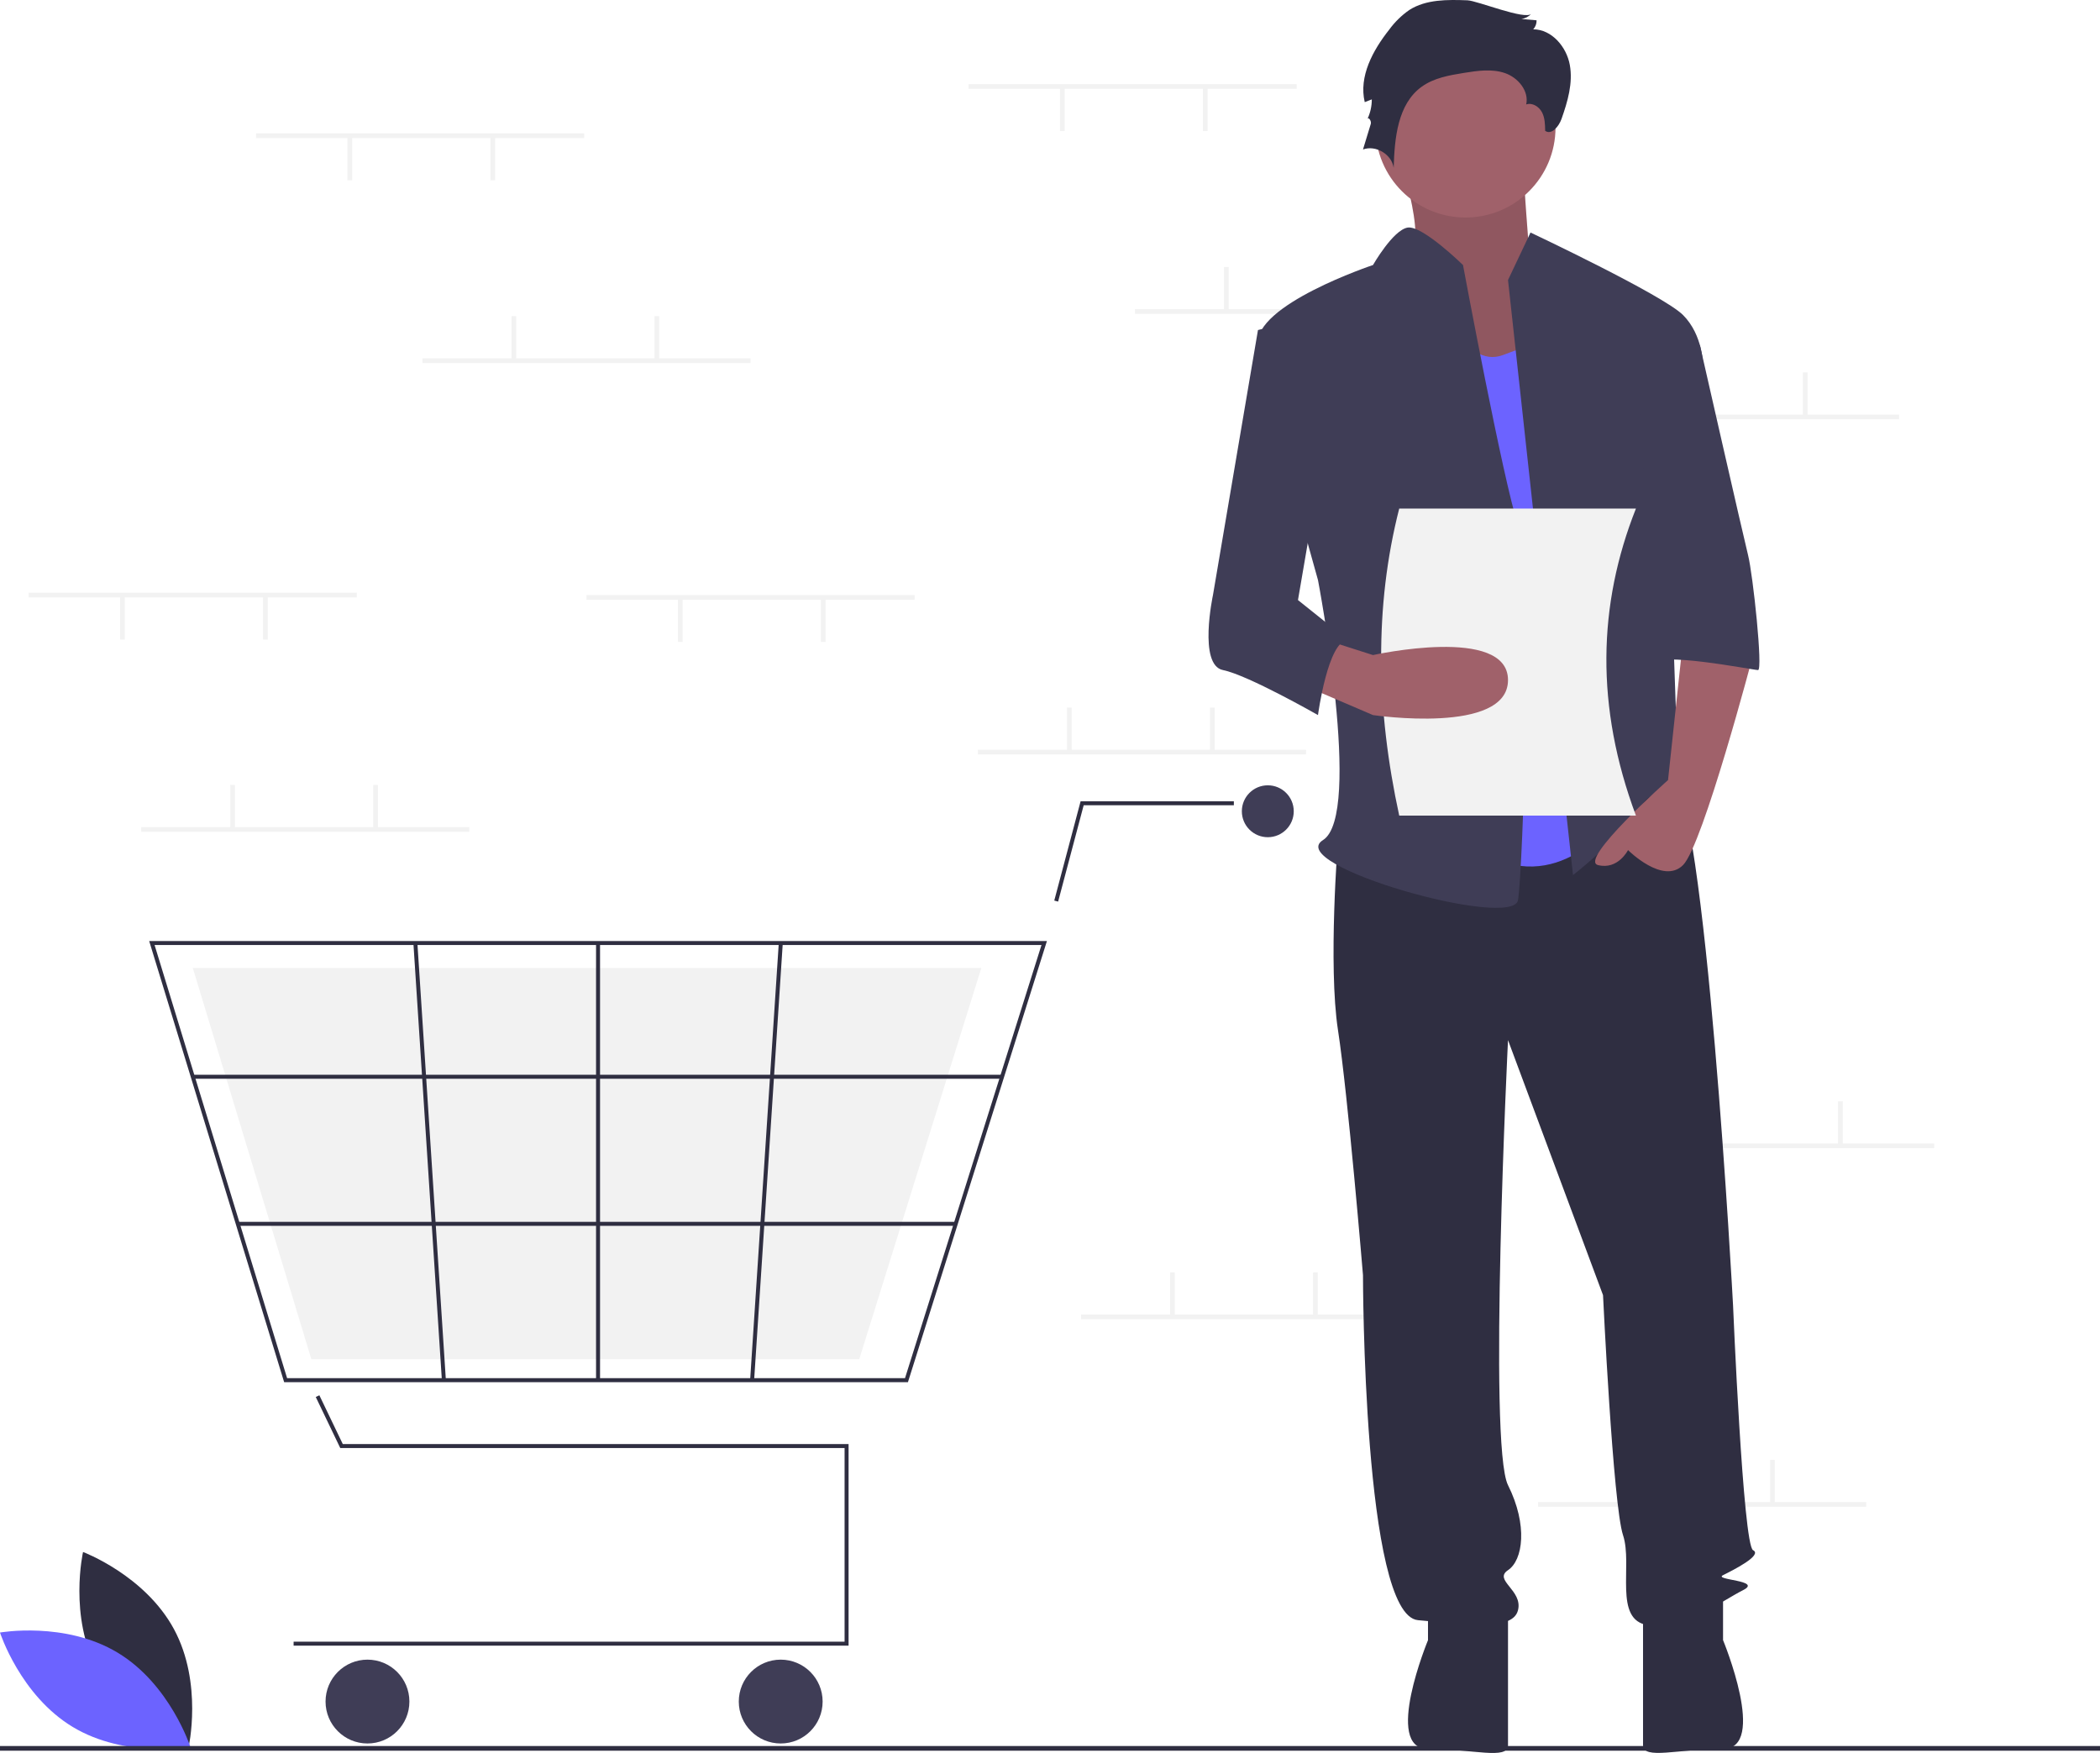
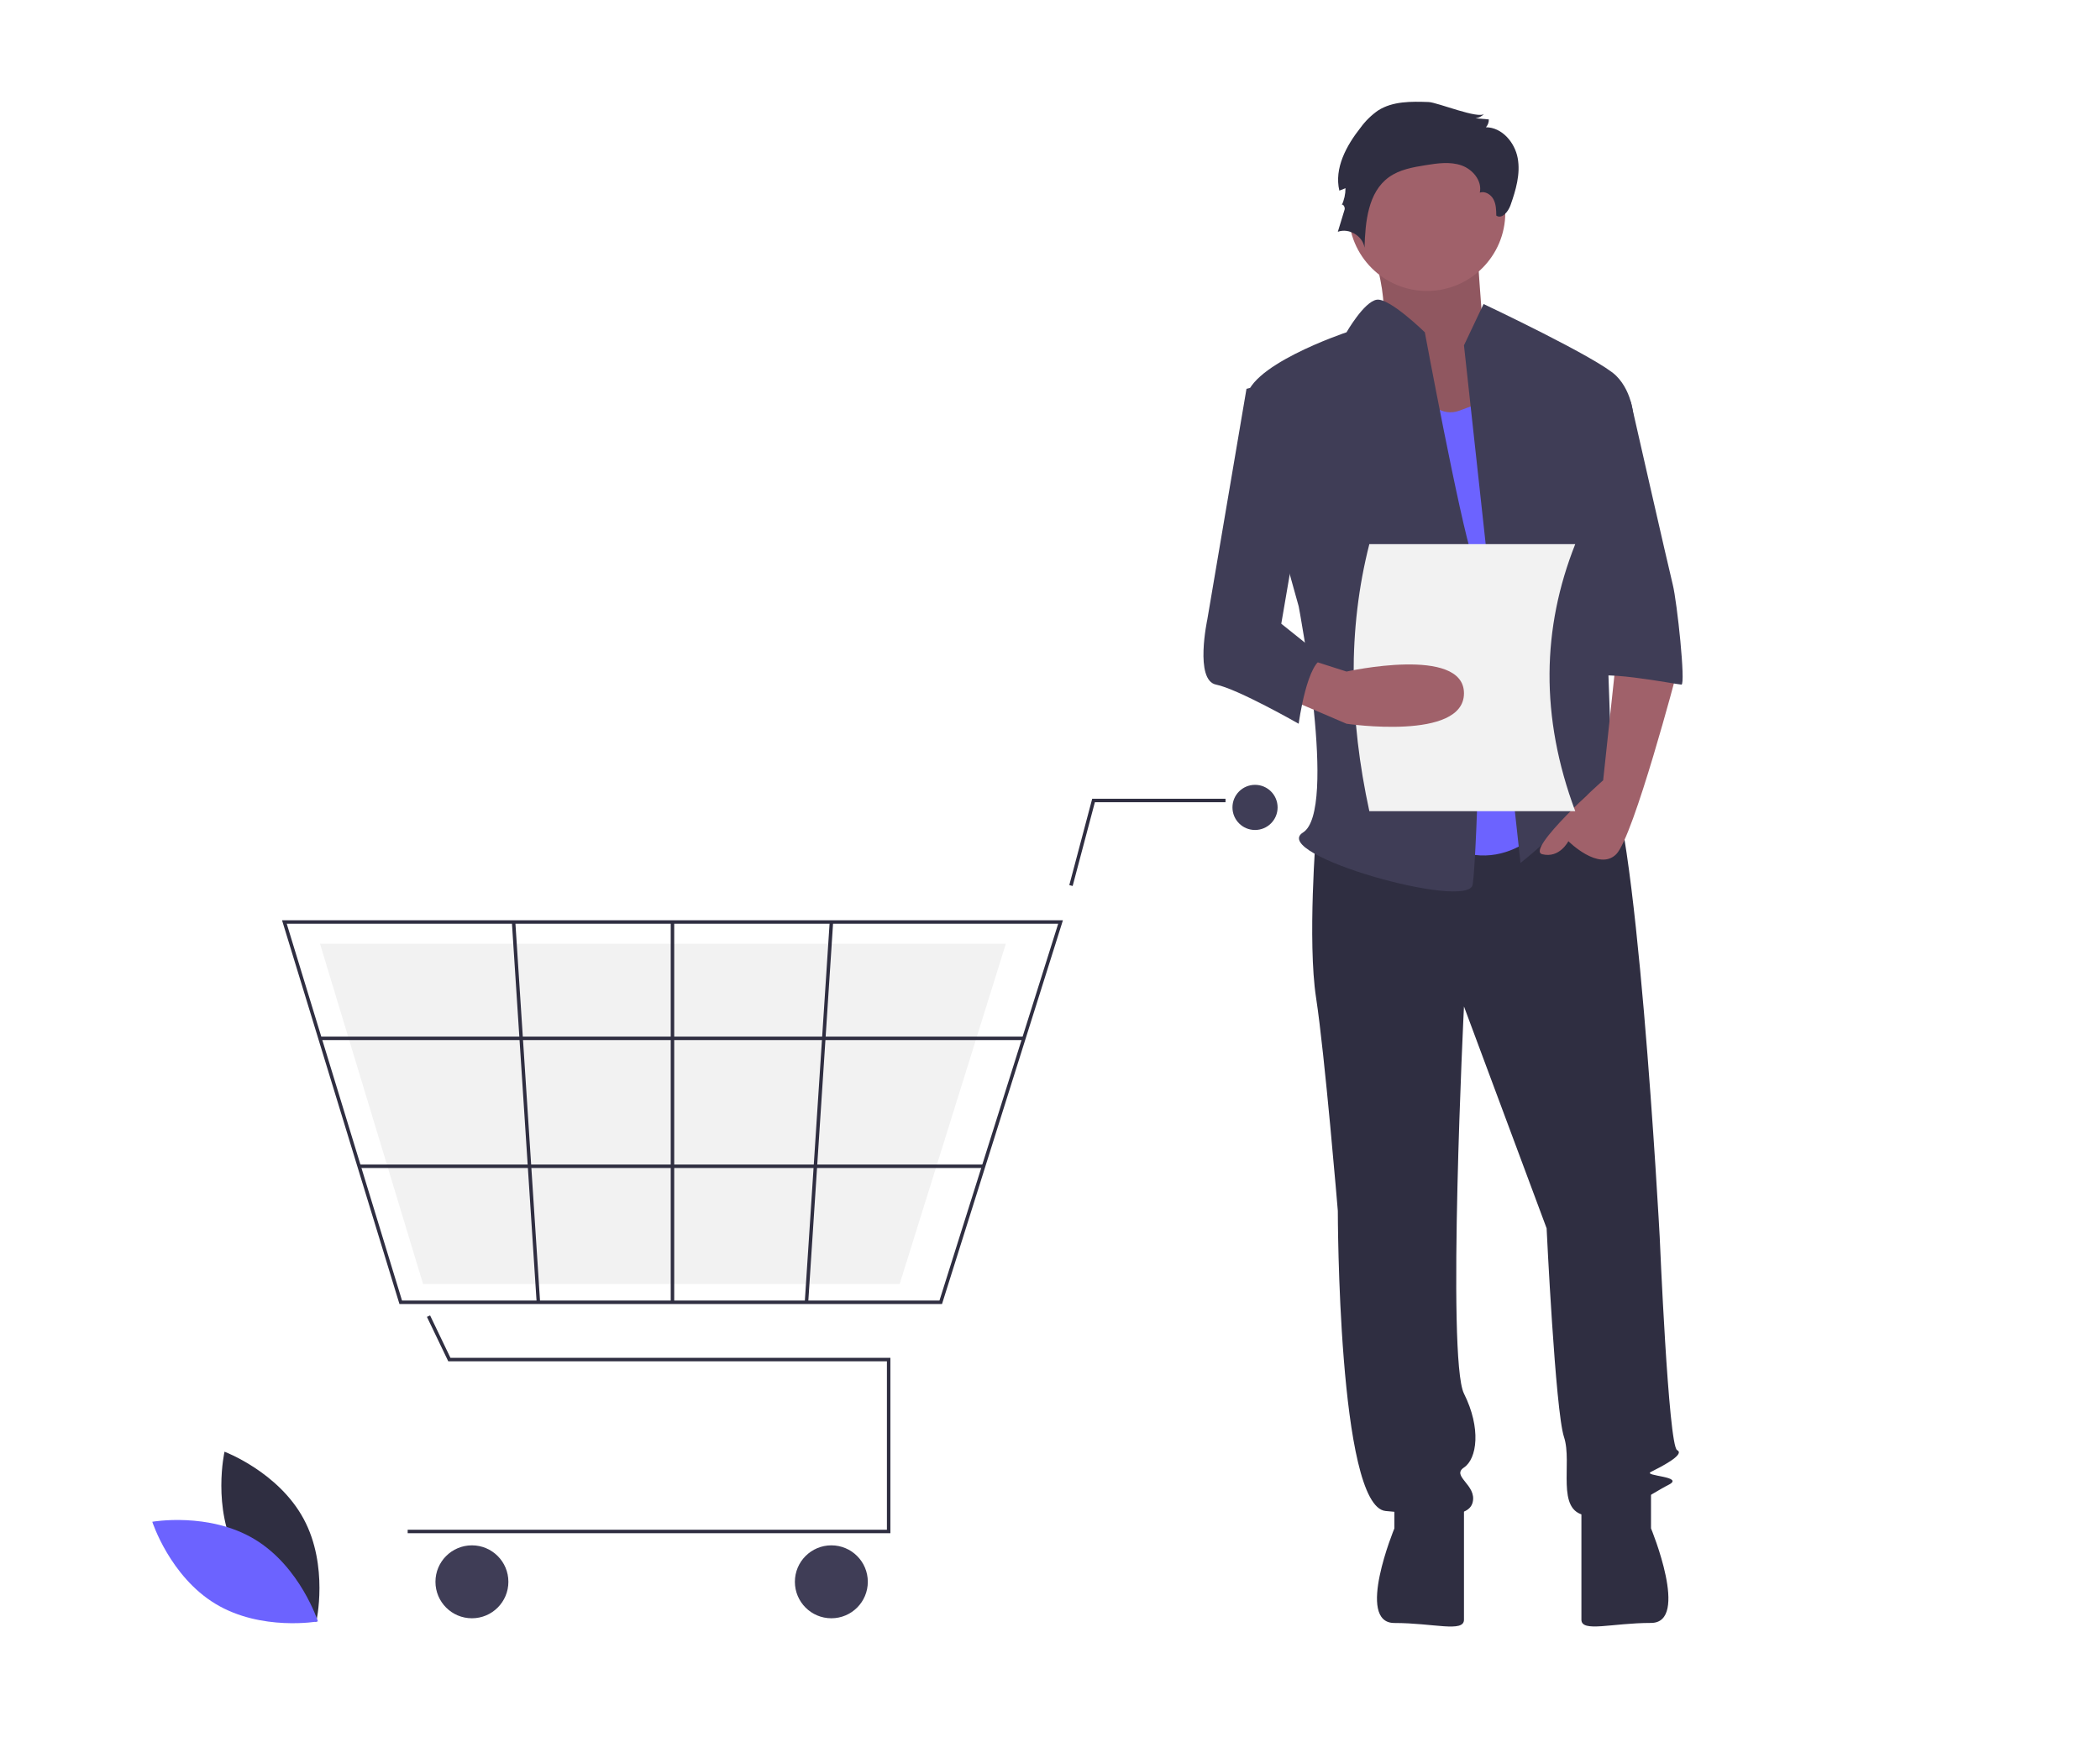
- <svg xmlns="http://www.w3.org/2000/svg" data-name="Layer 1" width="896" height="747.971" viewBox="0 0 896 747.971">
-   <path d="M193.634,788.752c12.428,23.049,38.806,32.944,38.806,32.944s6.227-27.475-6.201-50.524-38.806-32.944-38.806-32.944S181.206,765.703,193.634,788.752Z" transform="translate(-152 -76.01429)" fill="#2f2e41" />
-   <path d="M202.177,781.169c22.438,13.5,31.08,40.314,31.08,40.314s-27.738,4.927-50.177-8.573S152,772.596,152,772.596,179.738,767.67,202.177,781.169Z" transform="translate(-152 -76.01429)" fill="#6c63ff" />
-   <rect x="413.248" y="35.908" width="140" height="2" fill="#f2f2f2" />
-   <rect x="513.249" y="37.408" width="2" height="18.5" fill="#f2f2f2" />
-   <rect x="452.248" y="37.408" width="2" height="18.5" fill="#f2f2f2" />
-   <rect x="484.248" y="131.908" width="140" height="2" fill="#f2f2f2" />
-   <rect x="522.249" y="113.908" width="2" height="18.5" fill="#f2f2f2" />
-   <rect x="583.249" y="113.908" width="2" height="18.5" fill="#f2f2f2" />
-   <rect x="670.249" y="176.908" width="140" height="2" fill="#f2f2f2" />
-   <rect x="708.249" y="158.908" width="2" height="18.5" fill="#f2f2f2" />
-   <rect x="769.249" y="158.908" width="2" height="18.5" fill="#f2f2f2" />
-   <rect x="656.249" y="640.908" width="140" height="2" fill="#f2f2f2" />
-   <rect x="694.249" y="622.908" width="2" height="18.5" fill="#f2f2f2" />
-   <rect x="755.249" y="622.908" width="2" height="18.5" fill="#f2f2f2" />
-   <rect x="417.248" y="319.908" width="140" height="2" fill="#f2f2f2" />
-   <rect x="455.248" y="301.908" width="2" height="18.5" fill="#f2f2f2" />
-   <rect x="516.249" y="301.908" width="2" height="18.5" fill="#f2f2f2" />
-   <rect x="461.248" y="560.908" width="140" height="2" fill="#f2f2f2" />
-   <rect x="499.248" y="542.908" width="2" height="18.5" fill="#f2f2f2" />
-   <rect x="560.249" y="542.908" width="2" height="18.5" fill="#f2f2f2" />
-   <rect x="685.249" y="487.908" width="140" height="2" fill="#f2f2f2" />
-   <rect x="723.249" y="469.908" width="2" height="18.5" fill="#f2f2f2" />
-   <rect x="784.249" y="469.908" width="2" height="18.5" fill="#f2f2f2" />
-   <polygon points="362.06 702.184 125.274 702.184 125.274 700.481 360.356 700.481 360.356 617.861 145.18 617.861 134.727 596.084 136.263 595.347 146.252 616.157 362.06 616.157 362.06 702.184" fill="#2f2e41" />
-   <circle cx="156.789" cy="726.033" r="17.887" fill="#3f3d56" />
-   <circle cx="333.101" cy="726.033" r="17.887" fill="#3f3d56" />
-   <circle cx="540.927" cy="346.153" r="11.073" fill="#3f3d56" />
-   <path d="M539.385,665.767H273.237L215.648,477.531H598.693l-.349,1.108Zm-264.889-1.704H538.136l58.234-184.83H217.951Z" transform="translate(-152 -76.01429)" fill="#2f2e41" />
-   <polygon points="366.61 579.958 132.842 579.958 82.26 413.015 418.701 413.015 418.395 413.998 366.61 579.958" fill="#f2f2f2" />
-   <polygon points="451.465 384.7 449.818 384.263 461.059 341.894 526.448 341.894 526.448 343.598 462.37 343.598 451.465 384.7" fill="#2f2e41" />
-   <rect x="82.258" y="458.584" width="345.293" height="1.704" fill="#2f2e41" />
-   <rect x="101.459" y="521.344" width="306.319" height="1.704" fill="#2f2e41" />
-   <rect x="254.314" y="402.368" width="1.704" height="186.533" fill="#2f2e41" />
-   <rect x="385.557" y="570.797" width="186.929" height="1.704" transform="translate(-274.7392 936.235) rotate(-86.24919)" fill="#2f2e41" />
-   <rect x="334.457" y="478.185" width="1.704" height="186.929" transform="translate(-188.4687 -52.99638) rotate(-3.729)" fill="#2f2e41" />
-   <rect y="745" width="896" height="2" fill="#2f2e41" />
-   <path d="M747.411,137.89s14.618,41.606,5.622,48.007S783.394,244.573,783.394,244.573l47.229-12.802-25.863-43.74s-3.373-43.74-3.373-50.141S747.411,137.89,747.411,137.89Z" transform="translate(-152 -76.01429)" fill="#a0616a" />
-   <path d="M747.411,137.89s14.618,41.606,5.622,48.007S783.394,244.573,783.394,244.573l47.229-12.802-25.863-43.74s-3.373-43.74-3.373-50.141S747.411,137.89,747.411,137.89Z" transform="translate(-152 -76.01429)" opacity="0.1" />
-   <path d="M722.874,434.468s-4.267,53.341,0,81.079,10.668,104.549,10.668,104.549,0,145.089,23.47,147.222,40.539,4.267,42.673-4.267-10.668-12.802-4.267-17.069,8.535-19.203,0-36.272,0-189.895,0-189.895l40.539,108.816s4.267,89.614,8.535,102.415-4.267,36.272,10.668,38.406,32.005-10.668,40.539-14.936-12.802-4.267-8.535-6.401,17.069-8.535,12.802-10.668-8.535-104.549-8.535-104.549S879.697,414.199,864.762,405.664s-24.537,6.166-24.537,6.166Z" transform="translate(-152 -76.01429)" fill="#2f2e41" />
-   <path d="M761.279,758.784v17.069s-19.203,46.399,0,46.399,34.138,4.808,34.138-1.593V763.051Z" transform="translate(-152 -76.01429)" fill="#2f2e41" />
-   <path d="M887.165,758.754v17.069s19.203,46.399,0,46.399-34.138,4.808-34.138-1.593V763.021Z" transform="translate(-152 -76.01429)" fill="#2f2e41" />
-   <circle cx="625.282" cy="54.408" r="38.406" fill="#a0616a" />
-   <path d="M765.547,201.9s10.668,32.005,27.738,25.604l17.069-6.401L840.225,425.934s-23.47,34.138-57.609,12.802S765.547,201.9,765.547,201.9Z" transform="translate(-152 -76.01429)" fill="#6c63ff" />
-   <path d="M795.418,195.499l9.601-20.27s56.542,26.671,65.076,35.205,8.535,21.337,8.535,21.337l-14.936,53.341s4.267,117.351,4.267,121.618,14.936,27.738,4.267,19.203-12.802-17.069-21.337-4.267-27.738,27.738-27.738,27.738Z" transform="translate(-152 -76.01429)" fill="#3f3d56" />
-   <path d="M870.096,349.122l-6.401,59.742s-38.406,34.138-29.871,36.272,12.802-6.401,12.802-6.401,14.936,14.936,23.47,6.401S899.967,355.523,899.967,355.523Z" transform="translate(-152 -76.01429)" fill="#a0616a" />
-   <path d="M778.1,76.144c-8.514-.304-17.625-.455-24.804,4.133a36.313,36.313,0,0,0-8.572,8.392c-6.992,8.838-13.033,19.959-10.436,30.925l3.016-1.176a19.751,19.751,0,0,1-1.905,8.463c.425-1.235,1.847.762,1.466,2.011L733.543,139.792c5.462-2.002,12.257,2.052,13.088,7.81.38-12.661,1.693-27.18,11.964-34.593,5.18-3.739,11.735-4.88,18.042-5.894,5.818-.935,11.918-1.827,17.491.089s10.319,7.615,9.055,13.371c2.57-.885,5.444.906,6.713,3.309s1.337,5.237,1.375,7.955c2.739,1.936,5.856-1.908,6.973-5.071,2.62-7.424,4.949-15.327,3.538-23.073s-7.723-15.148-15.596-15.174a5.467,5.467,0,0,0,1.422-3.849l-6.489-.548a7.172,7.172,0,0,0,4.286-2.26C802.798,84.731,782.313,76.295,778.1,76.144Z" transform="translate(-152 -76.01429)" fill="#2f2e41" />
-   <path d="M776.215,189.098s-17.369-17.021-23.62-15.978S737.809,189.098,737.809,189.098s-51.208,17.069-49.074,34.138S714.339,323.518,714.339,323.518s19.203,100.282,2.134,110.95,81.079,38.406,83.213,25.604,6.401-140.821,0-160.024S776.215,189.098,776.215,189.098Z" transform="translate(-152 -76.01429)" fill="#3f3d56" />
-   <path d="M850.893,223.236h26.383S895.7,304.315,897.833,312.85s6.401,49.074,4.267,49.074-44.807-8.535-44.807-2.134Z" transform="translate(-152 -76.01429)" fill="#3f3d56" />
-   <path d="M850,424.014H749c-9.856-45.34-10.68-89.146,0-131H850C833.701,334.115,832.682,377.621,850,424.014Z" transform="translate(-152 -76.01429)" fill="#f2f2f2" />
-   <path d="M707.938,368.325,737.809,381.127s57.609,8.535,57.609-14.936-57.609-10.668-57.609-10.668L718.605,349.383Z" transform="translate(-152 -76.01429)" fill="#a0616a" />
-   <path d="M714.339,210.435l-25.604,6.401L669.532,329.919s-6.401,29.871,4.267,32.005S714.339,381.127,714.339,381.127s4.267-32.005,12.802-32.005L705.804,332.053,718.606,257.375Z" transform="translate(-152 -76.01429)" fill="#3f3d56" />
-   <rect x="60.248" y="352.908" width="140" height="2" fill="#f2f2f2" />
-   <rect x="98.249" y="334.908" width="2" height="18.5" fill="#f2f2f2" />
-   <rect x="159.249" y="334.908" width="2" height="18.5" fill="#f2f2f2" />
-   <rect x="109.249" y="56.908" width="140" height="2" fill="#f2f2f2" />
-   <rect x="209.249" y="58.408" width="2" height="18.5" fill="#f2f2f2" />
-   <rect x="148.249" y="58.408" width="2" height="18.5" fill="#f2f2f2" />
-   <rect x="250.249" y="253.908" width="140" height="2" fill="#f2f2f2" />
-   <rect x="350.248" y="255.408" width="2" height="18.5" fill="#f2f2f2" />
-   <rect x="289.248" y="255.408" width="2" height="18.5" fill="#f2f2f2" />
-   <rect x="12.248" y="252.908" width="140" height="2" fill="#f2f2f2" />
-   <rect x="112.249" y="254.408" width="2" height="18.5" fill="#f2f2f2" />
-   <rect x="51.248" y="254.408" width="2" height="18.5" fill="#f2f2f2" />
-   <rect x="180.249" y="152.908" width="140" height="2" fill="#f2f2f2" />
-   <rect x="218.249" y="134.908" width="2" height="18.5" fill="#f2f2f2" />
-   <rect x="279.248" y="134.908" width="2" height="18.5" fill="#f2f2f2" />
+ <svg xmlns="http://www.w3.org/2000/svg" data-name="Layer 1" width="896" height="747.971" viewBox="0 0 1030 859.925">
+   <path d="M 116.28 762.661 C 128.708 785.71 155.086 795.604 155.086 795.604 C 155.086 795.604 161.313 768.129 148.885 745.08 C 136.456 722.031 110.079 712.136 110.079 712.136 C 110.079 712.136 103.852 739.612 116.28 762.661 Z" fill="#2f2e41" />
+   <path d="M 124.822 755.078 C 147.261 768.577 155.903 795.391 155.903 795.391 C 155.903 795.391 128.165 800.318 105.726 786.818 C 83.288 773.319 74.646 746.505 74.646 746.505 C 74.646 746.505 102.384 741.578 124.822 755.078 Z" fill="#6c63ff" />
+   <rect x="657.894" y="163.83" width="2" height="18.5" fill="#f2f2f2" />
+   <rect x="782.894" y="208.83" width="2" height="18.5" fill="#f2f2f2" />
+   <rect x="768.894" y="672.83" width="2" height="18.5" fill="#f2f2f2" />
+   <rect x="797.894" y="519.83" width="2" height="18.5" fill="#f2f2f2" />
+   <polygon points="436.706 752.107 199.92 752.107 199.92 750.404 435.002 750.404 435.002 667.784 219.826 667.784 209.373 646.007 210.909 645.27 220.898 666.08 436.706 666.08 436.706 752.107" fill="#2f2e41" />
+   <circle cx="231.434" cy="775.956" r="17.887" fill="#3f3d56" />
+   <circle cx="407.746" cy="775.956" r="17.887" fill="#3f3d56" />
+   <circle cx="615.573" cy="396.076" r="11.073" fill="#3f3d56" />
+   <path d="M 462.031 639.676 L 195.883 639.676 L 138.294 451.439 L 521.339 451.439 L 520.99 452.547 L 462.031 639.676 Z M 197.143 637.972 L 460.782 637.972 L 519.016 453.143 L 140.597 453.143 L 197.143 637.972 Z" fill="#2f2e41" />
+   <polygon points="441.256 629.881 207.488 629.881 156.906 462.938 493.347 462.938 493.041 463.921 441.256 629.881" fill="#f2f2f2" />
+   <polygon points="526.111 434.623 524.464 434.186 535.705 391.817 601.094 391.817 601.094 393.521 537.016 393.521 526.111 434.623" fill="#2f2e41" />
+   <rect x="156.904" y="508.506" width="345.293" height="1.704" fill="#2f2e41" />
+   <rect x="176.105" y="571.266" width="306.319" height="1.704" fill="#2f2e41" />
+   <rect x="328.96" y="452.291" width="1.704" height="186.533" fill="#2f2e41" />
+   <rect x="385.557" y="570.797" width="186.929" height="1.704" transform="matrix(0.065417, -0.997858, 0.997858, 0.065417, -200.0933, 986.1575)" fill="#2f2e41" />
+   <rect x="334.457" y="478.185" width="1.704" height="186.929" transform="matrix(0.997883, -0.065037, 0.065037, 0.997883, -113.8227, -3.073776)" fill="#2f2e41" />
+   <path d="M 670.057 111.799 C 670.057 111.799 684.675 153.405 675.679 159.806 C 666.683 166.207 706.04 218.481 706.04 218.481 L 753.269 205.679 L 727.406 161.939 C 727.406 161.939 724.032 118.2 724.032 111.799 C 724.032 105.398 670.057 111.799 670.057 111.799 Z" fill="#a0616a" />
+   <path d="M 670.057 111.799 C 670.057 111.799 684.675 153.405 675.679 159.806 C 666.683 166.207 706.04 218.481 706.04 218.481 L 753.269 205.679 L 727.406 161.939 C 727.406 161.939 724.032 118.2 724.032 111.799 C 724.032 105.398 670.057 111.799 670.057 111.799 Z" opacity="0.1" />
+   <path d="M 645.52 408.377 C 645.52 408.377 641.252 461.718 645.52 489.456 C 649.787 517.193 656.188 594.005 656.188 594.005 C 656.188 594.005 656.188 739.093 679.658 741.227 C 703.128 743.36 720.198 745.494 722.331 736.96 C 724.465 728.425 711.663 724.158 718.064 719.89 C 724.465 715.623 726.598 700.687 718.064 683.618 C 709.529 666.549 718.064 493.723 718.064 493.723 L 758.603 602.539 C 758.603 602.539 762.871 692.153 767.138 704.955 C 771.405 717.757 762.871 741.227 777.806 743.36 C 792.742 745.494 809.811 732.692 818.346 728.425 C 826.88 724.158 805.544 724.158 809.811 722.024 C 814.078 719.89 826.88 713.489 822.613 711.356 C 818.346 709.222 814.078 606.807 814.078 606.807 C 814.078 606.807 802.343 388.107 787.408 379.572 C 772.472 371.038 762.871 385.738 762.871 385.738 L 645.52 408.377 Z" fill="#2f2e41" />
+   <path d="M 683.925 732.692 L 683.925 749.761 C 683.925 749.761 664.723 796.161 683.925 796.161 C 703.128 796.161 718.064 800.969 718.064 794.568 L 718.064 736.96 L 683.925 732.692 Z" fill="#2f2e41" />
+   <path d="M 809.811 732.662 L 809.811 749.731 C 809.811 749.731 829.014 796.131 809.811 796.131 C 790.608 796.131 775.673 800.939 775.673 794.538 L 775.673 736.929 L 809.811 732.662 Z" fill="#2f2e41" />
+   <circle cx="699.928" cy="104.331" r="38.406" fill="#a0616a" />
+   <path d="M 688.193 175.808 C 688.193 175.808 698.861 207.813 715.93 201.412 L 732.999 195.011 L 762.871 399.842 C 762.871 399.842 739.4 433.98 705.262 412.644 C 671.123 391.307 688.193 175.808 688.193 175.808 Z" fill="#6c63ff" />
+   <path d="M 718.064 169.407 L 727.665 149.138 C 727.665 149.138 784.207 175.808 792.742 184.343 C 801.276 192.878 801.276 205.679 801.276 205.679 L 786.341 259.021 C 786.341 259.021 790.608 376.372 790.608 380.639 C 790.608 384.907 805.544 408.377 794.875 399.842 C 784.207 391.307 782.074 382.773 773.539 395.575 C 765.004 408.377 745.801 423.312 745.801 423.312 L 718.064 169.407 Z" fill="#3f3d56" />
+   <path d="M 792.742 323.03 L 786.341 382.773 C 786.341 382.773 747.935 416.911 756.47 419.045 C 765.004 421.179 769.272 412.644 769.272 412.644 C 769.272 412.644 784.207 427.58 792.742 419.045 C 801.276 410.51 822.613 329.431 822.613 329.431 L 792.742 323.03 Z" fill="#a0616a" />
+   <path d="M 700.746 50.052 C 692.232 49.748 683.12 49.598 675.942 54.186 C 672.639 56.488 669.742 59.324 667.37 62.577 C 660.378 71.416 654.337 82.536 656.934 93.503 L 659.95 92.326 C 659.95 95.253 659.3 98.144 658.045 100.789 C 658.47 99.554 659.892 101.55 659.512 102.8 L 656.189 113.7 C 661.651 111.698 668.446 115.752 669.277 121.51 C 669.657 108.849 670.97 94.33 681.241 86.917 C 686.421 83.178 692.976 82.037 699.283 81.023 C 705.101 80.088 711.201 79.197 716.774 81.112 C 722.347 83.028 727.092 88.727 725.829 94.483 C 728.398 93.598 731.272 95.389 732.542 97.792 C 733.812 100.194 733.879 103.029 733.917 105.747 C 736.656 107.682 739.773 103.838 740.89 100.675 C 743.51 93.251 745.839 85.348 744.428 77.602 C 743.016 69.857 736.704 62.455 728.831 62.428 C 729.787 61.379 730.297 59.999 730.253 58.58 L 723.764 58.031 C 725.411 57.798 726.926 56.999 728.049 55.772 C 725.444 58.639 704.959 50.203 700.746 50.052 Z" fill="#2f2e41" />
+   <path d="M 698.861 163.006 C 698.861 163.006 681.492 145.985 675.241 147.028 C 668.99 148.071 660.455 163.006 660.455 163.006 C 660.455 163.006 609.247 180.076 611.381 197.145 C 613.515 214.214 636.985 297.427 636.985 297.427 C 636.985 297.427 656.188 397.708 639.119 408.377 C 622.049 419.045 720.198 446.782 722.331 433.98 C 724.465 421.179 728.732 293.159 722.331 273.956 C 715.93 254.753 698.861 163.006 698.861 163.006 Z" fill="#3f3d56" />
+   <path d="M 773.539 197.145 L 799.922 197.145 C 799.922 197.145 818.346 278.224 820.479 286.758 C 822.613 295.293 826.88 335.832 824.747 335.832 C 822.613 335.832 779.94 327.298 779.94 333.699 L 773.539 197.145 Z" fill="#3f3d56" />
+   <path d="M 772.646 397.923 L 671.646 397.923 C 661.79 352.583 660.966 308.776 671.646 266.923 L 772.646 266.923 C 756.347 308.023 755.328 351.53 772.646 397.923 Z" fill="#f2f2f2" />
+   <path d="M 630.584 342.233 L 660.455 355.035 C 660.455 355.035 718.064 363.57 718.064 340.1 C 718.064 316.63 660.455 329.431 660.455 329.431 L 641.251 323.291 L 630.584 342.233 Z" fill="#a0616a" />
+   <path d="M 636.985 184.343 L 611.381 190.744 L 592.178 303.828 C 592.178 303.828 585.777 333.699 596.446 335.832 C 607.114 337.966 636.985 355.035 636.985 355.035 C 636.985 355.035 641.252 323.03 649.787 323.03 L 628.45 305.961 L 641.252 231.283 L 636.985 184.343 Z" fill="#3f3d56" />
</svg>
